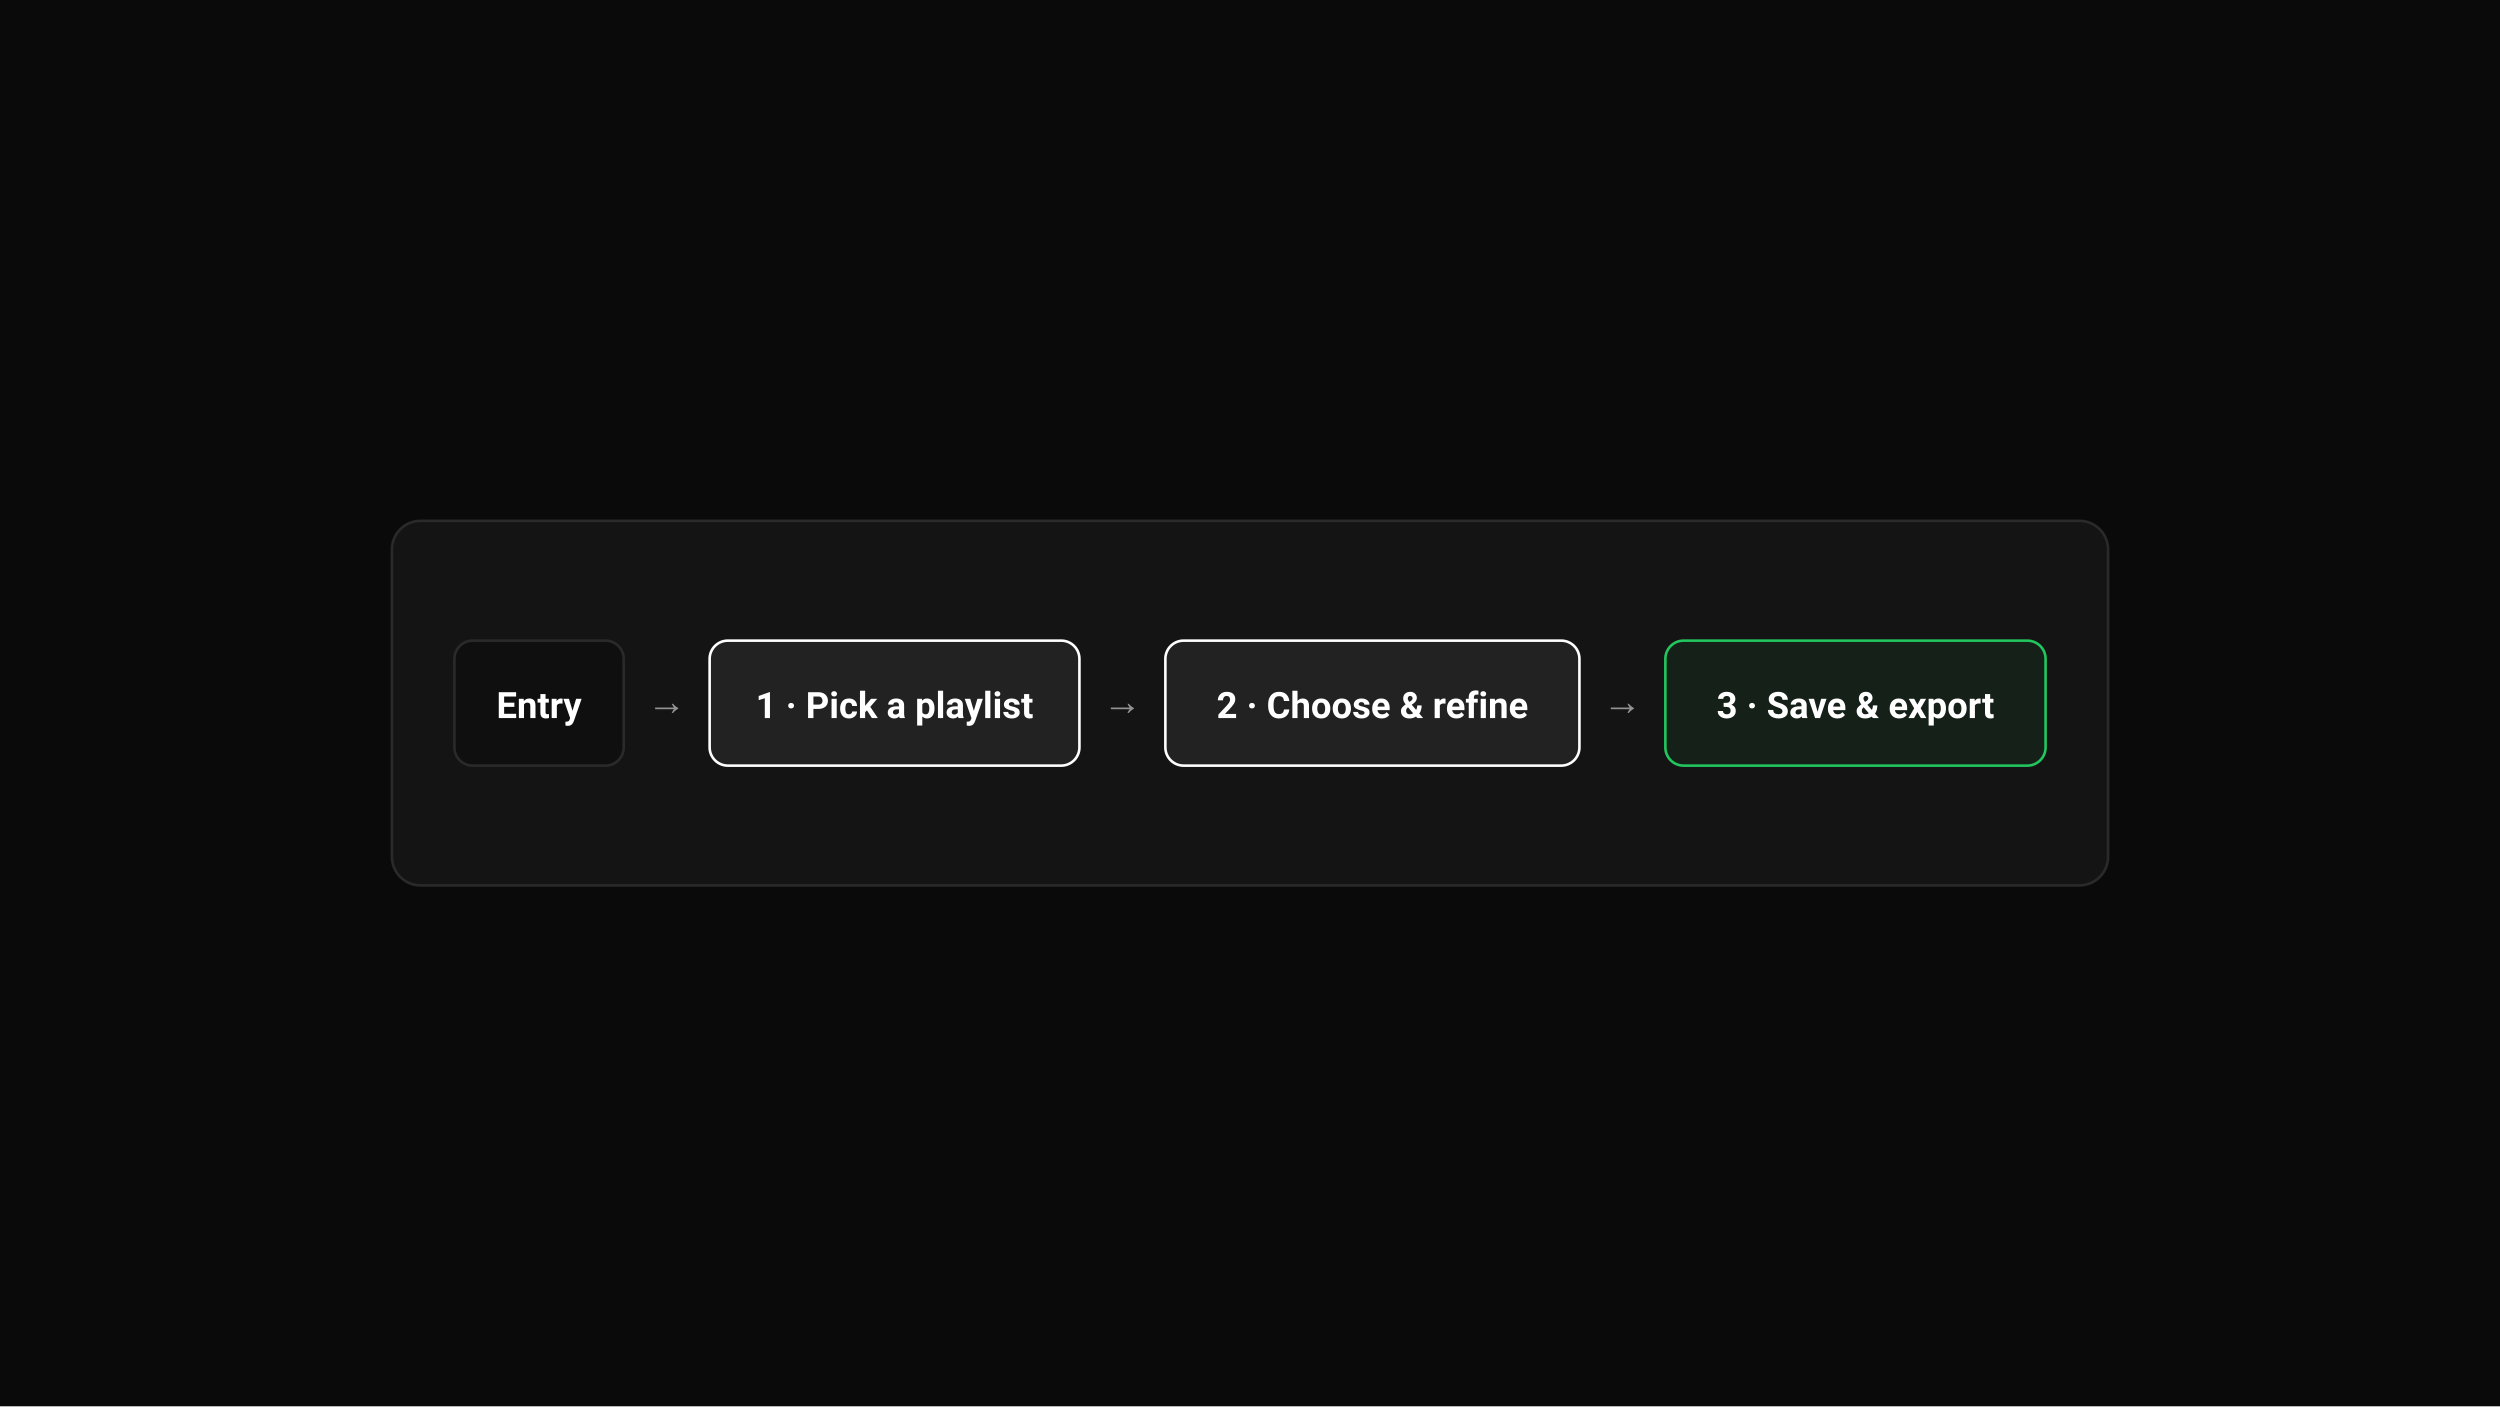
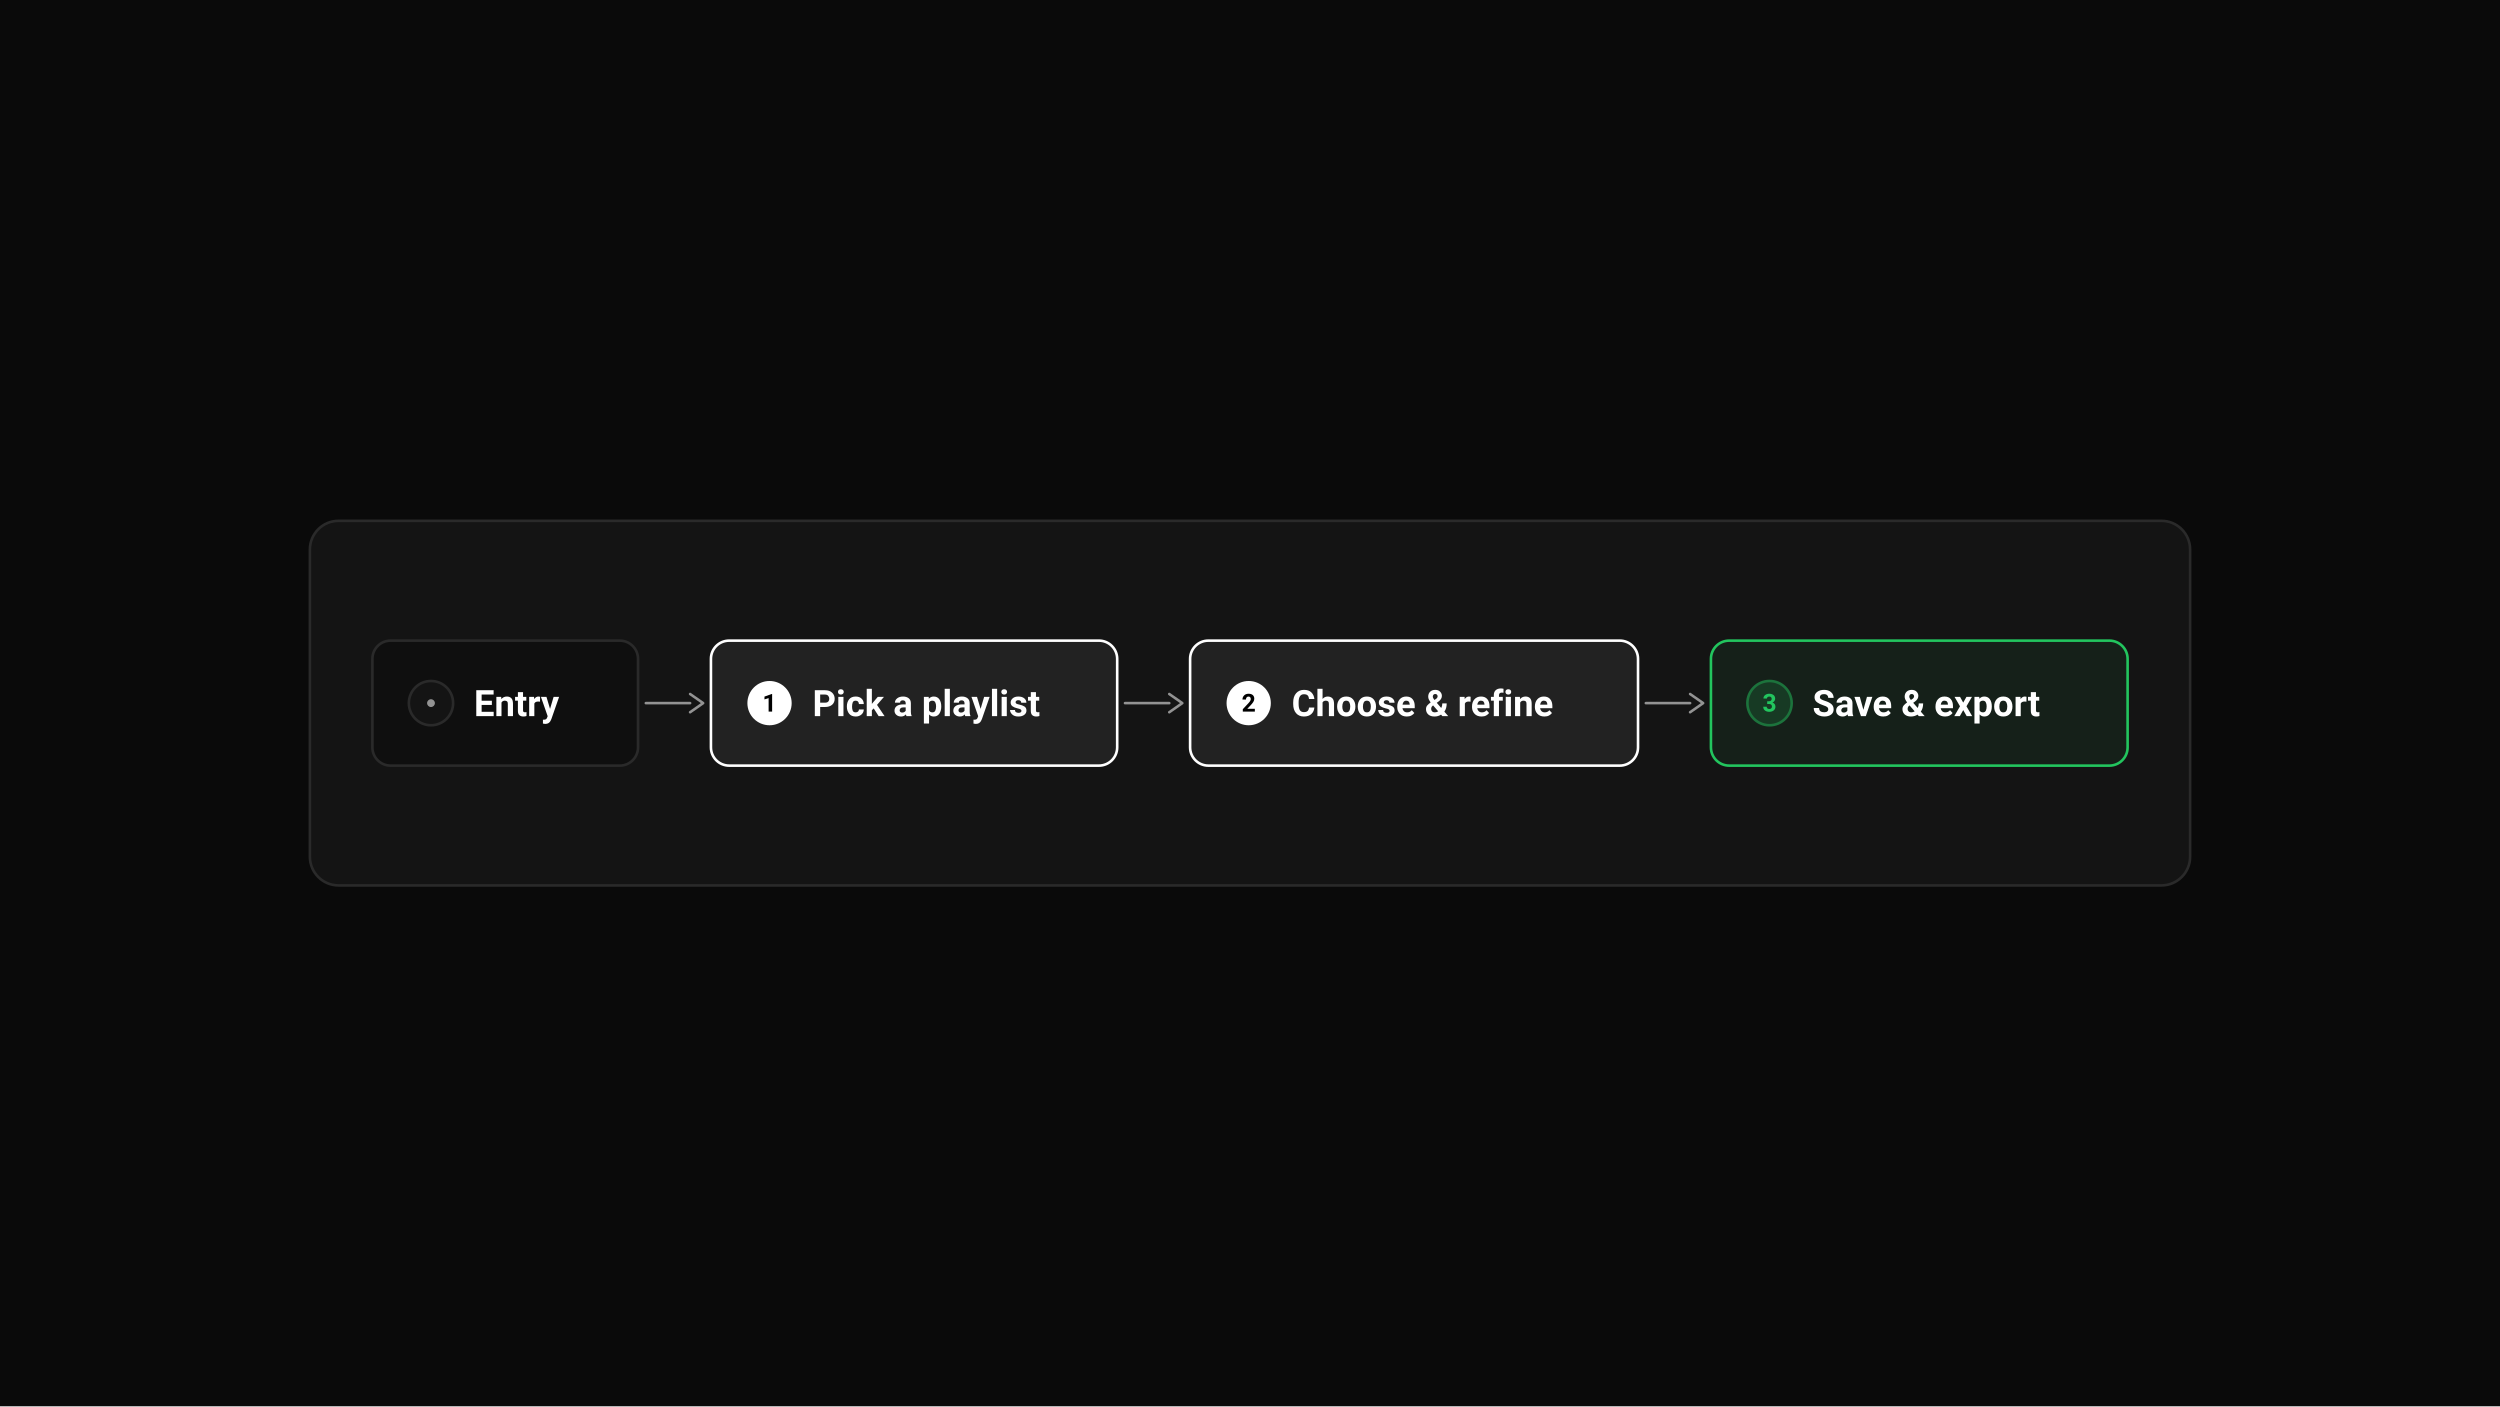
<svg xmlns="http://www.w3.org/2000/svg" width="1920" height="1080" viewBox="0 0 1920 1080" role="img" aria-labelledby="ttl desc">
  <rect width="1920" height="1080" fill="#0a0a0a" />
-   <rect x="301" y="400" width="1318" height="280" rx="22" fill="#141414" stroke="#2a2a2a" stroke-width="2" />
-   <rect x="349" y="492" width="130" height="96" rx="14" fill="#0f0f0f" stroke="#2a2a2a" stroke-width="2" />
-   <text x="414" y="551.5" text-anchor="middle" font-family="-apple-system,BlinkMacSystemFont,'Segoe UI',Roboto,Arial,sans-serif" font-size="28" font-weight="700" fill="#ffffff">Entry</text>
-   <text x="512" y="549" text-anchor="middle" font-family="-apple-system,BlinkMacSystemFont,'Segoe UI',Roboto,Arial,sans-serif" font-size="30" font-weight="400" fill="#939393">→</text>
-   <rect x="545" y="492" width="284" height="96" rx="14" fill="#222222" stroke="#ffffff" stroke-width="2" />
-   <text x="687" y="551.5" text-anchor="middle" font-family="-apple-system,BlinkMacSystemFont,'Segoe UI',Roboto,Arial,sans-serif" font-size="28" font-weight="700" fill="#ffffff">1 · Pick a playlist</text>
-   <text x="862" y="549" text-anchor="middle" font-family="-apple-system,BlinkMacSystemFont,'Segoe UI',Roboto,Arial,sans-serif" font-size="30" font-weight="400" fill="#939393">→</text>
-   <rect x="895" y="492" width="318" height="96" rx="14" fill="#222222" stroke="#ffffff" stroke-width="2" />
-   <text x="1054" y="551.5" text-anchor="middle" font-family="-apple-system,BlinkMacSystemFont,'Segoe UI',Roboto,Arial,sans-serif" font-size="28" font-weight="700" fill="#ffffff">2 · Choose &amp; refine</text>
-   <text x="1246" y="549" text-anchor="middle" font-family="-apple-system,BlinkMacSystemFont,'Segoe UI',Roboto,Arial,sans-serif" font-size="30" font-weight="400" fill="#939393">→</text>
-   <rect x="1279" y="492" width="292" height="96" rx="14" fill="#152019" stroke="#22c55e" stroke-width="2" />
-   <text x="1425" y="551.5" text-anchor="middle" font-family="-apple-system,BlinkMacSystemFont,'Segoe UI',Roboto,Arial,sans-serif" font-size="28" font-weight="700" fill="#ffffff">3 · Save &amp; export</text>
+   <g font-family="-apple-system,BlinkMacSystemFont,'Segoe UI',Roboto,Arial,sans-serif">
+     <rect x="238" y="400" width="1444" height="280" rx="22" fill="#141414" stroke="#2a2a2a" stroke-width="2" />
+     <rect x="286" y="492" width="204" height="96" rx="14" fill="#0f0f0f" stroke="#2a2a2a" stroke-width="2" />
+     <circle cx="331" cy="540" r="17" fill="#141414" stroke="#2a2a2a" stroke-width="2" />
+     <circle cx="331" cy="540" r="3" fill="#939393" />
+     <text x="364" y="550" font-size="28" font-weight="700" fill="#ffffff">Entry</text>
+     <g fill="none" stroke="#939393" stroke-width="2" stroke-linecap="round" stroke-linejoin="round">
+       <path d="M496 540H530" />
+       <path d="M530 533l10 7-10 7" />
+     </g>
+     <rect x="546" y="492" width="312" height="96" rx="14" fill="#222222" stroke="#ffffff" stroke-width="2" />
+     <circle cx="591" cy="540" r="17" fill="#ffffff" />
+     <text x="591" y="546.5" text-anchor="middle" font-size="19" font-weight="700" fill="#000000">1</text>
+     <text x="624" y="550" font-size="28" font-weight="700" fill="#ffffff">Pick a playlist</text>
+     <g fill="none" stroke="#939393" stroke-width="2" stroke-linecap="round" stroke-linejoin="round">
+       <path d="M864 540H898" />
+       <path d="M898 533l10 7-10 7" />
+     </g>
+     <rect x="914" y="492" width="344" height="96" rx="14" fill="#222222" stroke="#ffffff" stroke-width="2" />
+     <circle cx="959" cy="540" r="17" fill="#ffffff" />
+     <text x="959" y="546.5" text-anchor="middle" font-size="19" font-weight="700" fill="#000000">2</text>
+     <text x="992" y="550" font-size="28" font-weight="700" fill="#ffffff">Choose &amp; refine</text>
+     <g fill="none" stroke="#939393" stroke-width="2" stroke-linecap="round" stroke-linejoin="round">
+       <path d="M1264 540H1298" />
+       <path d="M1298 533l10 7-10 7" />
+     </g>
+     <rect x="1314" y="492" width="320" height="96" rx="14" fill="#152019" stroke="#22c55e" stroke-width="2" />
+     <circle cx="1359" cy="540" r="17" fill="#173a24" stroke="#1c733c" stroke-width="2" />
+     <text x="1359" y="546.5" text-anchor="middle" font-size="19" font-weight="700" fill="#22c55e">3</text>
+     <text x="1392" y="550" font-size="28" font-weight="700" fill="#ffffff">Save &amp; export</text>
+   </g>
</svg>
